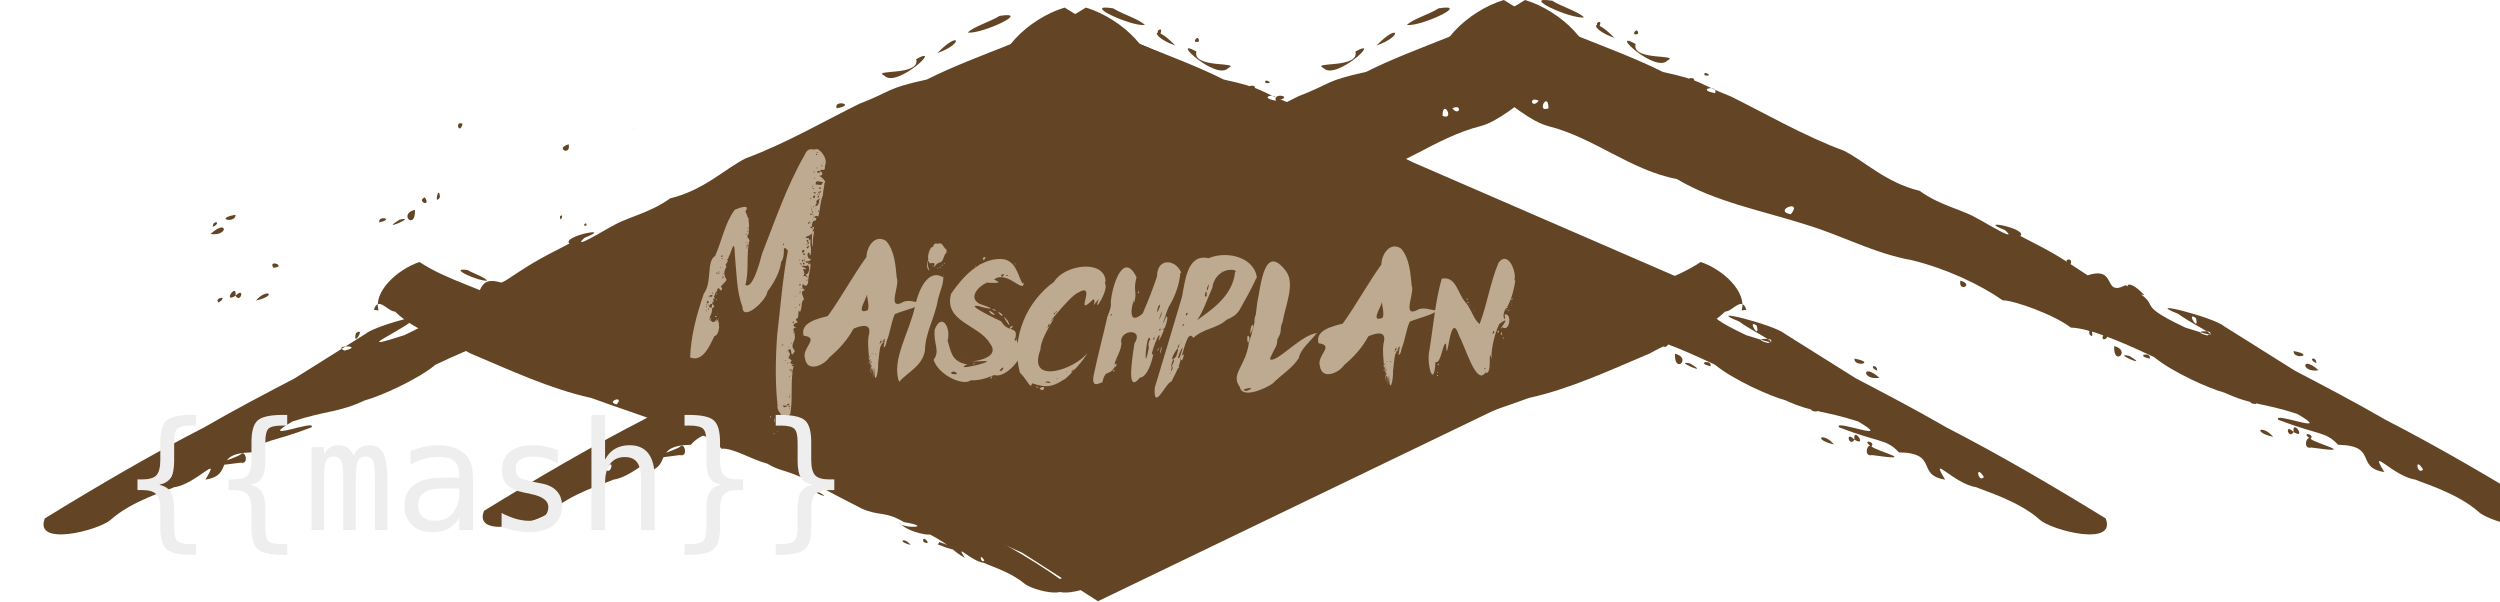
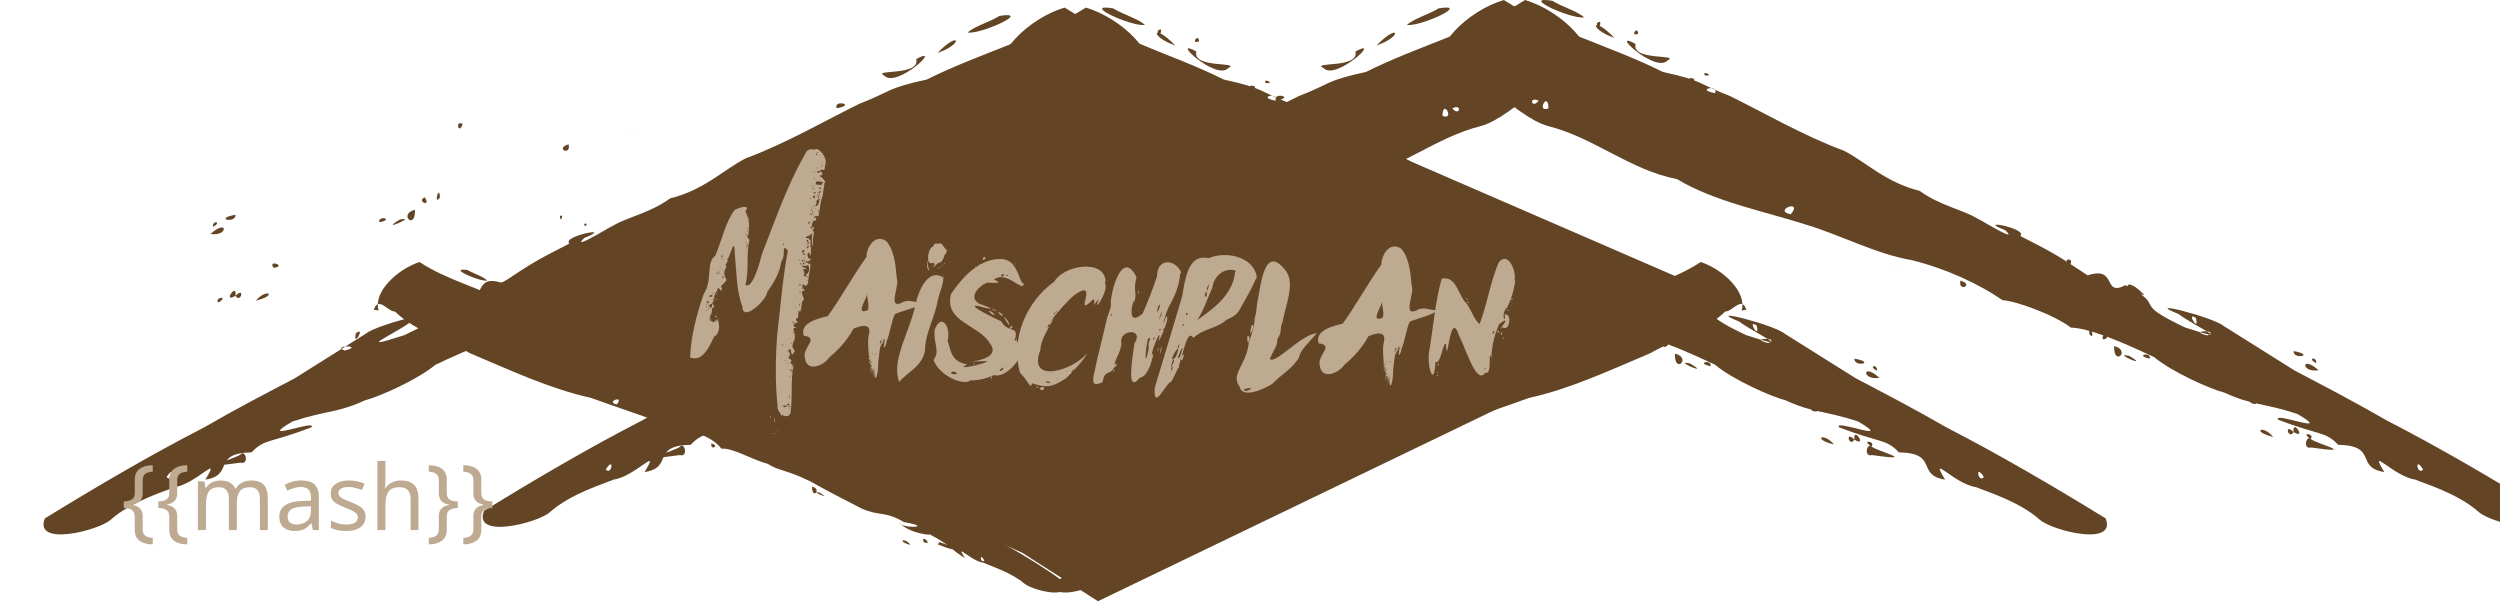
<svg xmlns="http://www.w3.org/2000/svg" version="1.1" viewBox="0 0 278 {{beer.mash | size | times:32 | plus:170}}">
  <g transform="translate(-230 -339)">
    <g fill="#634525" transform="translate(-58)">
      <path d="m4.4e2 3.5e2c1.2-3.8-3.9-8.6-8.6-10-6.2 4-14 6-21 9.5-5.5 1.2-4.5 1.5-8.9 3.2-3.9 1.9-9.8 5.3-15 7.2-2.8 1.4-5.5 4.2-10 5.3-2.9 2.1-6 2.5-8 3.9 2.3-1.5-5.7 3.5-3.3 1.3 4.1-1.6-3.1-0.2-2 0.76-4.5 2.3-4.8 2.5-8.9 5.2-4-1.3-1.9 2.9-5 1.3-5.8 3.1-0.29 2-7.9 5.6-6.8 2.2-1.5-0.008 0.92-1.8 5-2-4.6 0.41-6 1.6l-9.4 5.9c-3.8 2-7.5 3.9-12 6.5-7 3.6-14 7.7-21 12-1.5 3.8 7.1 1.6 8.7 0.18 2.8-2.5 7.3-3.8 8.4-4.3 2.9-0.41 6.3-4.6 4.1-1 3.9-0.6 0.78-3.5 6.1-3.6 1.7-1.8 2.4-1.2 7.9-3.3 0.94-1.2-7.6 2.2-2.5-0.78 4.6-1.5 5.9-1.1 9.6-2.8 1.9-0.49 6.9-2.7 9.3-4.7 4.9-2.3 8.6-3.8 11-3.9 2.2-1.7 7.5-3.6 9-3.6 3-2.1 7.5-4.2 12-5.3 4.9-0.86 9.3-3.3 14-4.7 5.6-1.8 12-3 17-6 6.2-1.2 11-5.5 17-7 4.8-1.3 10-9 15-6.6zm-1.3e2 52c1.2-1.9 0.78 0.89 0 0zm25-19c1.4-1-0.49 2.1 0 0zm-1.5 2.3c-1.8-0.77 2.8-0.7 0 0zm65-32c-0.5-1.2 2.7-0.48 0 0zm-10 16c-1.7-2.1 2.5-0.49 0 0zm32-14c0.031-2.4 1.7 0.68 0 0zm1.3-1c1.4-0.66 0.92 1.2 0 0zm-6-11c1.8 0.24 8.6-2.9 4.2-2.2-1.3 0.81-3.4 1.4-4.2 2.2zm-11 5.7c1.6 1.7 7.9-4.2 4.2-2.2 0.58 2.3-6 1.3-4.2 2.2zm-85 50c-0.82 0.63-6.3 2-0.032 1.1 1.2 0.31 0.62-1.8 0.032-1.1zm22-19c3.4-0.72 2.5-2.8 0 0zm70-34c3.5-1.2 3-3.1 0 0zm-40 10c-4.3 1.6 2.5-0.94 0 0zm-31 12c-3 1.8 2.5-0.54 0 0zm-25 1.9c2.4 0.36 2.3-2.1 0 0zm27-3.2c-2.3 0.6 0.12 2.8 0 0zm-21 12c3-0.73 1.4-1.7 0 0zm-2.7-0.64c0.23-1.9-1.8 1.1 0 0zm80-46c0.47-1.3-2.1-0.64 0 0zm-36 26c-1.9 0.55 0.34 1.6 0 0zm48-34c-1-0.85 0.008 1.7 0 0zm-65 41c-0.1-1.9-0.89 1.3 0 0zm-27 2.3c-3 0.55 0.1 1.2 0 0zm30-12c-1.1-0.54-0.47 1.6 0 0zm-25 19c1.9-0.15-0.75-1.2 0 0zm14-6c2.1-0.44-0.25-0.97 0 0zm-19 9.7c0.69 1.1 1.3-1.3 0 0zm25-13c-1.2 0.51 0.92 1.4 0 0zm-28 3.9c1.3-0.6-0.026-1 0 0zm0.76 10c1.5-1-0.67-0.67 0 0zm80-48c0.4-0.79-1.4 0.17 0 0zm8.8-5.5c1.2 0.47 0.026-1.2 0 0z" />
      <path d="m4.2e2 3.5e2c-1.2-3.8 3.9-8.6 8.6-10 6.2 4 14 6 21 9.5 5.5 1.2 4.5 1.5 8.9 3.2 3.9 1.9 9.8 5.3 15 7.2 2.8 1.4 5.5 4.2 10 5.3 2.9 2.1 6 2.5 8 3.9-2.3-1.5 5.7 3.5 3.3 1.3-4.1-1.6 3.1-0.2 2 0.76 4.5 2.3 4.8 2.5 8.9 5.2 4-1.3 1.9 2.9 5 1.3 5.8 3.1 0.29 2 7.9 5.6 6.8 2.2 1.5-0.008-0.92-1.8-5-2 4.6 0.41 6 1.6l9.4 5.9c3.8 2 7.5 3.9 12 6.5 7 3.6 14 7.7 21 12 1.5 3.8-7.1 1.6-8.7 0.18-2.8-2.5-7.3-3.8-8.4-4.3-2.9-0.41-6.3-4.6-4.1-1-3.9-0.6-0.78-3.5-6.1-3.6-1.7-1.8-2.4-1.2-7.9-3.3-0.94-1.2 7.6 2.2 2.5-0.78-4.6-1.5-5.9-1.1-9.6-2.8-1.9-0.49-6.9-2.7-9.3-4.7-4.9-2.3-8.6-3.8-11-3.9-2.2-1.7-7.5-3.6-9-3.6-3-2.1-7.5-4.2-12-5.3-4.9-0.86-9.3-3.3-14-4.7-5.6-1.8-12-3-17-6-6.2-1.2-11-5.5-17-7-4.8-1.3-10-9-15-6.6zm1.3e2 52c-1.2-1.9-0.78 0.89 0 0zm-30-20c-1.4-1 0.49 2.1 0 0zm1.5 2.3c1.8-0.77-2.8-0.7 0 0zm-65-32c0.5-1.2-2.7-0.48 0 0zm10 16c1.7-2.1-2.5-0.49 0 0zm-32-14c-0.031-2.4-1.7 0.68 0 0zm-1.3-1c-1.4-0.66-0.92 1.2 0 0zm6-11c-1.8 0.24-8.6-2.9-4.2-2.2 1.3 0.81 3.4 1.4 4.2 2.2zm11 5.7c-1.6 1.7-7.9-4.2-4.2-2.2-0.58 2.3 6 1.3 4.2 2.2zm85 50c0.82 0.63 6.3 2 0.032 1.1-1.2 0.31-0.62-1.8-0.032-1.1zm-22-19c-3.4-0.72-2.5-2.8 0 0zm-70-34c-3.5-1.2-3-3.1 0 0zm37 30c4.3 1.6-2.5-0.94 0 0zm31 12c3 1.8-2.5-0.54 0 0zm25 1.9c-2.4 0.36-2.3-2.1 0 0zm-27-3.2c2.3 0.6-0.12 2.8 0 0zm21 12c-3-0.73-1.4-1.7 0 0zm2.7-0.64c-0.23-1.9 1.8 1.1 0 0zm-80-46c-0.47-1.3 2.1-0.64 0 0zm36 26c1.9 0.55-0.34 1.6 0 0zm-48-34c1-0.85-0.008 1.7 0 0zm65 41c0.1-1.9 0.89 1.3 0 0zm27 2.3c3 0.55-0.1 1.2 0 0zm-30-12c1.1-0.54 0.47 1.6 0 0zm25 19c-1.9-0.15 0.75-1.2 0 0zm-14-6c-2.1-0.44 0.25-0.97 0 0zm19 9.7c-0.69 1.1-1.3-1.3 0 0zm-25-13c1.2 0.51-0.92 1.4 0 0zm28 3.9c-1.3-0.6 0.026-1 0 0zm-0.76 10c-1.5-1 0.67-0.67 0 0zm-80-48c-0.4-0.79 1.4 0.17 0 0zm-8.8-5.5c-1.2 0.47-0.026-1.2 0 0z" />
    </g>
    <g transform="matrix(-1 0 0 -1 8e2 8.4e2)">
      <g fill="#634525" transform="matrix(-1 0 0 -1 8.8e2 8.3e2)">
        <path d="m5.4e2 3.7e2c0.74-2.4-2.4-5.4-5.4-6.4-3.6 2.4-8.3 3.5-12 5.6-3.9 1.1-3.4 1-6.3 2.3-2.4 1.2-6.1 3.3-9.2 4.5-1.8 0.87-3.5 2.6-6.2 3.3-1.8 1.3-3.7 1.5-5 2.5 1.4-0.93-3.5 2.2-2.1 0.8 2.3-1.1-1.6-0.025-1.6 0.62-2.6 1.3-2.8 1.9-5.5 3-3.2 0.32 0.65 0.46-2.9 1.4-0.26-0.093-3.6 1.2-1.5 1.4-3.1 2.3-7.3 2.4-4.2 1.8 3.3-1.7 2.9-2.4 0.17-1.1-3 1-3.8 1.6-7.6 4.1-1.5 0.72-3.2 1.7-5.3 2.8-5.5 2.8-11 5.7-16 9.3-0.92 2.4 4.4 1 5.4 0.11 1.8-1.5 4.5-2.3 5.3-2.7 1.8-0.25 3.9-2.8 2.5-0.64 1.9-1.1 1.7-1.6 4.8-3.2-0.84 0.31 2.6 0.023 3.9-1.5-0.24 0.87-4.9 0.69-0.64-0.04 2.5-1.5 3.2-0.73 5.6-1.8 1.4-0.73 4.7-2.4 6.8-3.6 3.3-1.6 4-1.3 5.6-2.3 2.3-0.63 4.5-2.1 6.1-2 1.7-2.2 5.3-2.5 7.9-3.4 2.9-1.1 6.3-2.2 9.3-3.3 5.5-1.2 11-3.8 16-5.9 3.3-1.9 7.1-2.8 9.9-5.5 1-0.01 2.2-2.1 2.8-0.24zm-80 33c0.77-1.2 0.49 0.56 0 0zm16-12c0.9-0.63-0.31 1.3 0 0zm-0.95 1.4c-1.1-0.48 1.8-0.43 0 0zm40-20c-0.32-0.77 1.7-0.28 0 0zm-6.5 10c-1.1-1.3 1.6-0.31 0 0zm20-8.6c0.02-1.5 1.1 0.43 0 0zm0.8-0.64c0.87-0.41 0.57 0.73 0 0zm-3.7-7.1c1.1 0.15 5.4-1.8 2.6-1.4-0.83 0.5-2.1 0.85-2.6 1.4zm-6.9 3.6c1 1.1 4.9-2.6 2.6-1.4 0.36 1.4-3.8 0.8-2.6 1.4zm-53 31c-1.2 0.31-3.3 1.7 0.4 0.24l-0.23-0.33-0.17 0.09zm14-12c2.1-0.45 1.5-1.8 0 0zm44-21c2.2-0.75 1.9-1.9 0 0zm-23 19c-2.7 0.99 1.6-0.59 0 0zm-19 7.4c-1.9 1.1 1.6-0.34 0 0zm-16 1.2c1.5 0.23 1.4-1.3 0 0zm17-2c-1.4 0.37 0.072 1.8 0 0zm-13 7.7c1.9-0.46 0.84-1.1 0 0zm-1.7-0.4c0.29-1.2-1.4 0.68 0 0zm50-29c0.29-0.84-1.3-0.4 0 0zm-22 16c-1.2 0.34 0.21 1 0 0zm30-21c-0.65-0.53 0.005 1.1 0 0zm-41 26c-0.063-1.2-0.55 0.82 0 0zm-17 1.4c-1.9 0.35 0.065 0.74 0 0zm19-7.7c-0.72-0.34-0.29 1 0 0zm-15 12c1.2-0.096-0.47-0.72 0 0zm8.5-3.7c1.3-0.27-0.16-0.61 0 0zm-12 6c0.43 0.68 0.84-0.81 0 0zm16-8.4c-0.77 0.32 0.58 0.91 0 0zm-18 2.5c0.82-0.39-0.038-0.62 0 0zm0.48 6.5c0.92-0.63-0.42-0.42 0 0zm50-30c0.25-0.49-0.89 0.11 0 0zm5.5-3.4c0.73 0.3 0.016-0.72 0 0z" />
        <path d="m3.6e2 3.7e2c-0.74-2.4 2.4-5.4 5.4-6.4 3.6 2.4 8.3 3.5 12 5.6 3.9 1.1 3.4 1 6.3 2.3 2.4 1.2 6.1 3.3 9.2 4.5 1.8 0.87 3.5 2.6 6.2 3.3 1.8 1.3 3.7 1.5 5 2.5-1.4-0.93 3.5 2.2 2.1 0.8-2.3-1.1 1.6-0.025 1.6 0.62 2.6 1.3 2.8 1.9 5.5 3 3.2 0.32-0.65 0.46 2.9 1.4 0.26-0.093 3.6 1.2 1.5 1.4 3.1 2.3 7.3 2.4 4.2 1.8-3.3-1.7-2.9-2.4-0.17-1.1 3 1 3.8 1.6 7.6 4.1 1.5 0.72 3.2 1.7 5.3 2.8 5.5 2.8 11 5.7 16 9.3 0.92 2.4-4.4 1-5.4 0.11-1.8-1.5-4.5-2.3-5.3-2.7-1.8-0.25-3.9-2.8-2.5-0.64-1.9-1.1-1.7-1.6-4.8-3.2 0.84 0.31-2.6 0.023-3.9-1.5 0.24 0.87 4.9 0.69 0.64-0.04-2.5-1.5-3.2-0.73-5.6-1.8-1.4-0.73-4.7-2.4-6.8-3.6-3.3-1.6-4-1.3-5.6-2.3-2.3-0.63-4.5-2.1-6.1-2-1.7-2.2-5.3-2.5-7.9-3.4-2.9-1.1-6.3-2.2-9.3-3.3-5.5-1.2-11-3.8-16-5.9-3.3-1.9-7.1-2.8-9.9-5.5-1-0.01-2.2-2.1-2.8-0.24zm80 33c-0.77-1.2-0.49 0.56 0 0zm-16-12c-0.9-0.63 0.31 1.3 0 0zm0.95 1.4c1.1-0.48-1.8-0.43 0 0zm-40-20c0.32-0.77-1.7-0.28 0 0zm6.5 10c1.1-1.3-1.6-0.31 0 0zm-20-8.6c-0.02-1.5-1.1 0.43 0 0zm-0.8-0.64c-0.87-0.41-0.57 0.73 0 0zm3.7-7.1c-1.1 0.15-5.4-1.8-2.6-1.4 0.83 0.5 2.1 0.85 2.6 1.4zm6.9 3.6c-1 1.1-4.9-2.6-2.6-1.4-0.36 1.4 3.8 0.8 2.6 1.4zm53 31c1.2 0.31 3.3 1.7-0.4 0.24l0.23-0.33 0.17 0.09zm-14-12c-2.1-0.45-1.5-1.8 0 0zm-44-21c-2.2-0.75-1.9-1.9 0 0zm23 19c2.7 0.99-1.6-0.59 0 0zm19 7.4c1.9 1.1-1.6-0.34 0 0zm16 1.2c-1.5 0.23-1.4-1.3 0 0zm-17-2c1.4 0.37-0.072 1.8 0 0zm13 7.7c-1.9-0.46-0.84-1.1 0 0zm1.7-0.4c-0.29-1.2 1.4 0.68 0 0zm-50-29c-0.29-0.84 1.3-0.4 0 0zm22 16c1.2 0.34-0.21 1 0 0zm-20-30c0.65-0.53-0.005 1.1 0 0zm41 26c0.063-1.2 0.55 0.82 0 0zm17 1.4c1.9 0.35-0.065 0.74 0 0zm-19-7.7c0.72-0.34 0.29 1 0 0zm15 12c-1.2-0.096 0.47-0.72 0 0zm-8.5-3.7c-1.3-0.27 0.16-0.61 0 0zm12 6c-0.43 0.68-0.84-0.81 0 0zm-16-8.4c0.77 0.32-0.58 0.91 0 0zm18 2.5c-0.82-0.39 0.038-0.62 0 0zm-0.48 6.5c-0.92-0.63 0.42-0.42 0 0zm-50-30c-0.25-0.49 0.89 0.11 0 0zm-5.5-3.4c-0.73 0.3-0.016-0.72 0 0z" />
      </g>
    </g>
  </g>
  <g transform="translate(-230 -340)">
    <path d="m290 380 48 21 27 12 10 6.4 83-40-83-36z" fill-rule="evenodd" fill="#634525" />
  </g>
  <g transform="translate(-230 -340)">
    <g transform="matrix(1 0 0 -1 -58 {{beer.mash | size | times:32 | plus:830}})" fill="#634525">
      <path d="m4.4e2 3.5e2c1.2-3.8-3.9-8.6-8.6-10-6.2 4-14 6-21 9.5-5.5 1.2-4.5 1.5-8.9 3.2-3.9 1.9-9.8 5.3-15 7.2-2.8 1.4-5.5 4.2-10 5.3-2.9 2.1-6 2.5-8 3.9 2.3-1.5-5.7 3.5-3.3 1.3 4.1-1.6-3.1-0.2-2 0.76-4.5 2.3-4.8 2.5-8.9 5.2-4-1.3-1.9 2.9-5 1.3-5.8 3.1-0.29 2-7.9 5.6-6.8 2.2-1.5-0.008 0.92-1.8 5-2-4.6 0.41-6 1.6l-9.4 5.9c-3.8 2-7.5 3.9-12 6.5-7 3.6-14 7.7-21 12-1.5 3.8 7.1 1.6 8.7 0.18 2.8-2.5 7.3-3.8 8.4-4.3 2.9-0.41 6.3-4.6 4.1-1 3.9-0.6 0.78-3.5 6.1-3.6 1.7-1.8 2.4-1.2 7.9-3.3 0.94-1.2-7.6 2.2-2.5-0.78 4.6-1.5 5.9-1.1 9.6-2.8 1.9-0.49 6.9-2.7 9.3-4.7 4.9-2.3 8.6-3.8 11-3.9 2.2-1.7 7.5-3.6 9-3.6 3-2.1 7.5-4.2 12-5.3 4.9-0.86 9.3-3.3 14-4.7 5.6-1.8 12-3 17-6 6.2-1.2 11-5.5 17-7 4.8-1.3 10-9 15-6.6zm-1.3e2 52c1.2-1.9 0.78 0.89 0 0zm25-19c1.4-1-0.49 2.1 0 0zm-1.5 2.3c-1.8-0.77 2.8-0.7 0 0zm65-32c-0.5-1.2 2.7-0.48 0 0zm-10 16c-1.7-2.1 2.5-0.49 0 0zm32-14c0.031-2.4 1.7 0.68 0 0zm1.3-1c1.4-0.66 0.92 1.2 0 0zm-6-11c1.8 0.24 8.6-2.9 4.2-2.2-1.3 0.81-3.4 1.4-4.2 2.2zm-11 5.7c1.6 1.7 7.9-4.2 4.2-2.2 0.58 2.3-6 1.3-4.2 2.2zm-85 50c-0.82 0.63-6.3 2-0.032 1.1 1.2 0.31 0.62-1.8 0.032-1.1zm22-19c3.4-0.72 2.5-2.8 0 0zm70-34c3.5-1.2 3-3.1 0 0zm-40 10c-4.3 1.6 2.5-0.94 0 0zm-31 12c-3 1.8 2.5-0.54 0 0zm-25 1.9c2.4 0.36 2.3-2.1 0 0zm27-3.2c-2.3 0.6 0.12 2.8 0 0zm-21 12c3-0.73 1.4-1.7 0 0zm-2.7-0.64c0.23-1.9-1.8 1.1 0 0zm80-46c0.47-1.3-2.1-0.64 0 0zm-36 26c-1.9 0.55 0.34 1.6 0 0zm48-34c-1-0.85 0.008 1.7 0 0zm-65 41c-0.1-1.9-0.89 1.3 0 0zm-27 2.3c-3 0.55 0.1 1.2 0 0zm30-12c-1.1-0.54-0.47 1.6 0 0zm-25 19c1.9-0.15-0.75-1.2 0 0zm14-6c2.1-0.44-0.25-0.97 0 0zm-19 9.7c0.69 1.1 1.3-1.3 0 0zm25-13c-1.2 0.51 0.92 1.4 0 0zm-28 3.9c1.3-0.6-0.026-1 0 0zm0.76 10c1.5-1-0.67-0.67 0 0zm80-48c0.4-0.79-1.4 0.17 0 0zm8.8-5.5c1.2 0.47 0.026-1.2 0 0z" />
      <path d="m4.2e2 3.5e2c-1.2-3.8 3.9-8.6 8.6-10 6.2 4 14 6 21 9.5 5.5 1.2 4.5 1.5 8.9 3.2 3.9 1.9 9.8 5.3 15 7.2 2.8 1.4 5.5 4.2 10 5.3 2.9 2.1 6 2.5 8 3.9-2.3-1.5 5.7 3.5 3.3 1.3-4.1-1.6 3.1-0.2 2 0.76 4.5 2.3 4.8 2.5 8.9 5.2 4-1.3 1.9 2.9 5 1.3 5.8 3.1 0.29 2 7.9 5.6 6.8 2.2 1.5-0.008-0.92-1.8-5-2 4.6 0.41 6 1.6l9.4 5.9c3.8 2 7.5 3.9 12 6.5 7 3.6 14 7.7 21 12 1.5 3.8-7.1 1.6-8.7 0.18-2.8-2.5-7.3-3.8-8.4-4.3-2.9-0.41-6.3-4.6-4.1-1-3.9-0.6-0.78-3.5-6.1-3.6-1.7-1.8-2.4-1.2-7.9-3.3-0.94-1.2 7.6 2.2 2.5-0.78-4.6-1.5-5.9-1.1-9.6-2.8-1.9-0.49-6.9-2.7-9.3-4.7-4.9-2.3-8.6-3.8-11-3.9-2.2-1.7-7.5-3.6-9-3.6-3-2.1-7.5-4.2-12-5.3-4.9-0.86-9.3-3.3-14-4.7-5.6-1.8-12-3-17-6-6.2-1.2-11-5.5-17-7-4.8-1.3-10-9-15-6.6zm1.3e2 52c-1.2-1.9-0.78 0.89 0 0zm-30-20c-1.4-1 0.49 2.1 0 0zm1.5 2.3c1.8-0.77-2.8-0.7 0 0zm-65-32c0.5-1.2-2.7-0.48 0 0zm10 16c1.7-2.1-2.5-0.49 0 0zm-32-14c-0.031-2.4-1.7 0.68 0 0zm-1.3-1c-1.4-0.66-0.92 1.2 0 0zm6-11c-1.8 0.24-8.6-2.9-4.2-2.2 1.3 0.81 3.4 1.4 4.2 2.2zm11 5.7c-1.6 1.7-7.9-4.2-4.2-2.2-0.58 2.3 6 1.3 4.2 2.2zm85 50c0.82 0.63 6.3 2 0.032 1.1-1.2 0.31-0.62-1.8-0.032-1.1zm-22-19c-3.4-0.72-2.5-2.8 0 0zm-70-34c-3.5-1.2-3-3.1 0 0zm37 30c4.3 1.6-2.5-0.94 0 0zm31 12c3 1.8-2.5-0.54 0 0zm25 1.9c-2.4 0.36-2.3-2.1 0 0zm-27-3.2c2.3 0.6-0.12 2.8 0 0zm21 12c-3-0.73-1.4-1.7 0 0zm2.7-0.64c-0.23-1.9 1.8 1.1 0 0zm-80-46c-0.47-1.3 2.1-0.64 0 0zm36 26c1.9 0.55-0.34 1.6 0 0zm-48-34c1-0.85-0.008 1.7 0 0zm65 41c0.1-1.9 0.89 1.3 0 0zm27 2.3c3 0.55-0.1 1.2 0 0zm-30-12c1.1-0.54 0.47 1.6 0 0zm25 19c-1.9-0.15 0.75-1.2 0 0zm-14-6c-2.1-0.44 0.25-0.97 0 0zm19 9.7c-0.69 1.1-1.3-1.3 0 0zm-25-13c1.2 0.51-0.92 1.4 0 0zm28 3.9c-1.3-0.6 0.026-1 0 0zm-0.76 10c-1.5-1 0.67-0.67 0 0zm-80-48c-0.4-0.79 1.4 0.17 0 0zm-8.8-5.5c-1.2 0.47-0.026-1.2 0 0z" />
    </g>
  </g>
  <g transform="translate(-230 -343)">
    <g fill="#bea991">
      <path d="m324 383v0.03-0.03zm15-16c-0.14-0.17-0.36-0.58-0.84-0.78 0.83-0.051 0.27-0.67 0.15-0.63 0.077-0.51 0.71 0.34 0.63-0.69 0.5-1-0.79-2.4-1.2-2.2-0.37 0.22-0.96-0.46-1.5 0.81-2.3 4-3.8 8.4-5.6 13-0.31 1.2-1.3 4.8-2.2 4.1 0.52-1.9 0.068-4 0.54-5.9-0.62-0.91-0.084-0.22-0.09-1.2 0.089-0.89 0.022-1.6-0.45-2.6 0.69-0.96-0.67-0.54-1.4-0.21-1.3 1.7-1.7 4.1-2.6 6.1-1.2 0.75-0.34 3.4-1.5 5-0.92 2.7-1.7 5.5-1.8 8.4 1.7 0.69 2.6-1.6 3.2-2.8 0.33-0.11 0.5-0.36 0.63-1.1-0.049-0.27 0.053-1.1-0.36-1.1-0.52 0.78-0.68-0.051-0.87 0.12-0.14-0.6 0.35-0.74 0.3-1.6 0.35-0.27 0.43-0.18 0-0.6-0.042 1.4-0.86 0.059 0.03 0 0.021-0.44 0.29-1.1 0.48-1.6 0.36 0.037-0.11-0.78 0.72-0.3-0.5-0.42 0.87-1 0.63-1.4-0.28-0.38-0.39-1 0.06-1.6-0.45-0.3 0.49-0.68 0-1 0.62-0.24 1-3.5 1.1-0.42 0.22 2.2 0.2 4.7 0.99 6.7-0.007 2.1 3.2-0.83 3.3-2 0.91-1.2 1.7-2.7 1.8-3.9 0.71-0.88-0.01-2.6 0.9-1.5-0.71 3.7-0.99 7.6-1.4 11-0.25 3.1-0.28 6.6 0.03 9.4-0.16 1.1 1.3 2 1.7 1.1 0.36-2.1-0.046-4.3 0.45-6.4-1.1-0.5 0.2-0.33-0.54-0.81-0.51-0.19 0.43-0.37-0.21-1.1 0.56-0.76 0.29 1.1 0.69 0.36 0.56-0.48-0.44-0.47 0-1.4-0.051-0.028 0.32-0.52 0.18-0.96 0.078-0.63-0.61-0.85 0.3-1.1-0.14 0.07-0.89-0.14-0.12-0.57 0.65 0.029-0.34-0.35 0.09-0.57 0.37 0.14 0.072-1.7 0.42-0.81 0.34-0.63 0.13-1.4 0.45-1.6 0.35-0.13-0.72-1.2 0.21-1.3-0.49-0.36-0.52-1.2-0.03-0.63 0.62 0.15 0.4-0.92 0.57-1.4 0.3-1.6 0.31-1.7-0.36-1.6-0.41-0.39 0.76 0.047 0.57-0.66-0.092 0.65-0.8-0.75-0.12-0.69-0.11-0.59 0.007 1.1 0.17-0.011 0.025-1.1-0.09-0.51-0.071-1.6 0.39-0.27-0.29 0.15-0.19-0.29-0.87 0.004-0.29-0.24 0.3-0.51 0.77-1.1-0.75-0.78 0.06-1 0.12-1.4 0.62-0.35 0.6-1.2-0.55 0.15-0.15-0.43 0.27-0.15 0.28-1.1 0.24-2 0.6-2.8 0.022-0.61 0.19-1.1 0.21-1.6zm-0.3-2.7c0.058 0.16-0.094-0.038 0 0zm-0.15 0.24c0.22 0.077-0.15 0.098 0 0zm-0.06 0.3c0.29-0.16-0.03 0.43 0 0zm-9.6 6.9c0.17 0.61-0.18 0.081 0 0zm-0.06 1.3c0.038 0.38-0.24-0.031 0 0zm-0.12 0.45c0.13-0.3 0.067 0.5 0 0zm-3.8 12-0.09 0.09 0.09-0.09zm-0.33-0.3c0.05-0.42 0.31 1 0 0zm-0.3 0.36v0.15-0.15zm-0.36-0.51c0.047 0.38-0.38-0.047 0 0zm0.24-2.2c0.22 0.022-0.25 0.19 0 0zm-0.45 0.45c0.033 0.073-0.083 0.096 0 0zm-0.06-1.6v0.06-0.06zm-0.24 0.9-0.09-0.06 0.09 0.06zm-0.06 0.51c0.12 0.19-0.32 0.14 0 0zm-0.09 0.48c-0.18-0.34 0.28-0.01 0 0zm0.06 0.54c-0.22-0.13 0.21-0.19 0 0zm0-1.2c0.34-0.66 0.35 0.57 0 0zm0.18 0.9c-0.079-0.44 0.33 0.33 0 0zm0.15-0.54c-0.091 0.32-0.12-0.2 0 0zm0.03-0.51 0.09 0.09-0.09-0.09zm0.03-0.51c-0.29 0.056 0.13-0.51 0 0zm0.27-0.06c-1.1 0.019 0.56-0.54 0 0zm0.15-0.45c-0.34 0.071 0.15-0.3 0 0zm0.87-2.9c0.11 0.21-0.38 0.12 0 0zm-0.45 0.27c0.2-0.35 0.35 0.08 0 0zm0.45 0.06c-0.46 0.1 0.032-0.21 0 0zm0.06-0.81c0.039-0.22 0.25 0.15 0 0zm0.21-1.6c0.51-0.2-0.17 0.5 0 0zm0 1.1v-0.18 0.18zm0-0.75c0.037-0.17 0.42 0.073 0 0zm0.09 0.12c0.16-0.058-0.038 0.094 0 0zm0 0.45 0.09 0.09-0.09-0.09zm0.09 1.7c0.13 0.33-0.15 0.053 0 0zm-0.03 0.39c-0.15-0.2 0.51-0.43 0 0zm0.33-0.39c-0.21 0.26 0.002-0.3 0 0zm-0.03-0.33c0.067 0.16-0.15 0.022 0 0zm-0.15 0.12c-0.15-0.23 0.23-0.07 0 0zm0.03-0.27c-0.044 0.12-0.044-0.12 0 0zm2.6-3.9 0.15-0.03-0.15 0.03zm0.36 0.75c0.25-0.17 0.14 0.18 0 0zm0.03-0.15c0.13-0.039-0.099 0.32 0 0zm0.12-0.06c-0.49-0.16 0.36-0.24 0 0zm-0.06-0.3c0.093-0.28 0.16 0.076 0 0zm0.06-0.87c0.34 0.057-0.32 0.036 0 0zm-0.09-0.51c0.083 0.27-0.39-0.004 0 0zm-0.15 1.1c0.15-0.13 0.11 0.3 0 0zm4.5 1.3 0.03 0.09-0.03-0.09zm0.54-2.5h-0.12 0.12zm-0.15 2.3c-0.057-0.12 0.29-0.28 0 0zm0.18-0.87c-0.016 0.55-0.26-0.21 0 0zm0.06-2 0.09 0.12-0.09-0.12zm1 19c-0.2-0.17 0.3-0.23 0 0zm0-1c0.52-0.13-0.098 0.44 0 0zm0 0.63c0.22 0.094-0.23 0.29 0 0zm-0.6-2.9h-0.15 0.15zm-0.03-0.12h-0.12 0.12zm-0.15 1.1c0.27-0.057 0.13 0.25 0 0zm0.09 1.4 0.03-0.15-0.03 0.15zm-0.27-0.66c-0.002-0.18 0.36-0.006 0 0zm-0.03 5.8c0.15 0.094-0.24 0.15 0 0zm-0.15-7.9c-0.098 0.25-0.44-0.22 0 0zm-0.15 8c0.35-0.094 0.29 0.15 0 0zm0.75 0.03c-0.7 0.5-0.95-0.1 0 0zm0.18 0.39c-0.12-0.17 0.26-0.15 0 0zm-0.15-0.3c0.034-0.29 0.63 0.16 0 0zm0.15-1.3c0.32-0.091-0.11 0.39 0 0zm0.06-3.4c0.097-0.34 0.49-0.22 0 0zm0 0.81c-0.2 0.021 0.12-0.34 0 0zm0.15 2.5c-0.13-0.17 0.19 0.049 0 0zm0.09-2.7c-0.12-0.018 0.11-0.16 0 0zm0-0.42c-0.11-0.059 0.11-0.33 0 0zm0.03-0.93c-0.13 0.14-0-0.28 0 0zm-0.15-0.45c0.42-0.23-0.48 0.15 0 0zm-0.12 0.99c0.23-0.061-0.27 0.31 0 0zm-0.06 3.3c0.18-0.012 0 0.27 0 0zm-0.03 1.4c-0.71 0.17 0.12-0.45 0 0zm-0.15-5.6c0.17 0.11-0.28 0.27 0 0zm0 4.5c0.031 0.18-0.18-0.031 0 0zm-0.15-5.9c0.26-0.4 0.14 0.011 0 0zm0.18-0.57c-0.12-0.19 0.12-0.14 0 0zm0.18 0.6c0.082 0.15-0.35 0.028 0 0zm0.18-1.8c0.08 0.2-0.098 0.021 0 0zm-0.06-6.9c0.13 0.075-0.082 0.091 0 0zm-0.03 7.3c0.22-0.081 0.067-0.015 0 0zm0.18 0.3c-0.16-0.17 0.21-0.16 0 0zm0.3-1.4c-0.33 0.017 0.067-0.23 0 0zm-0.09-5.1-0.03-0.12 0.03 0.12zm0 0.06-0.09 0.12 0.09-0.12zm0.09 3.7c-0.4 0.087 0.036-0.49 0 0zm0.27-2c-0.22 0.018 0.052-0.24 0 0zm0-1.5c-0.21-0.005-0.032-0.22 0 0zm0.9-6.2c0.13 0.075-0.082 0.091 0 0zm-0.09 0.15c0.75-0.43-0.03 0.78 0 0zm0.12 1.8c-0.15-0.55 0.57 0.087 0 0zm-0.12 0.24 0.12-0.09-0.12 0.09zm0-0.54c0.002-0.15 0.21 0.001 0 0zm0.27-0.27c0.12 0.19-0.28 0.023 0 0zm-0.03-0.06c-0.067-0.37 0.17 0.012 0 0zm0.03 0.21c0.17-0.081-0.044 0.33 0 0zm0.06-0.18c0.19-0.091 0.054 0.26 0 0zm0.06-0.42c0.24 0.21-0.1 0.11 0 0zm-0.24-0.21c0.069-0.52 0.56-0.028 0 0zm0-0.27c0.076 0.22-0.15-0.003 0 0zm-0.21 1c0.29-0.4 0.23 0.38 0 0zm-0.12 0.36c0.53 0.33-0.46 0.071 0 0zm-0.15-0.48c0.21 0.28-0.28-0.028 0 0zm0 3.2c0.4-0.041-0.11 0.56 0 0zm-0.24 1.3-0.03-0.03 0.03 0.03zm0.09-0.45c-0.23-0.78-0.088 0.15 0 0zm0.18 0.36c0.47-0.16-0.37 0.25 0 0zm0.09-0.24c0.051 0.37-0.25-0.011 0 0zm-0.06 1.8c-0.42 0.58 0.21-0.7 0 0zm0.12-1 0.03-0.09-0.03 0.09zm0.27-1.5-0.12 0.06 0.12-0.06zm-0.09 0.24c0.22 0.17-0.34 0.16 0 0zm-0.03-1.7 0.09 0.06-0.09-0.06zm0.09-0.21h0.15-0.15zm0.45 1c-0.1-0.093 0.23-0.22 0 0zm0.24-0.03c-0.28-0.2 0.26-0.12 0 0zm0.27-2-0.03 0.06 0.03-0.06zm-0.18-0.45c0.47 0.24-0.31 0.52 0 0zm-0.3 0.54c0.37-0.56 0.63 0.96-0.09 1.1 0.74 1.1 0.005-0.13-0.36 0.27 0.55-0.66-0.42-1.1 0.27-0.96 0.71-0.036-1.3-0.57 0.03-0.45h0.15zm0.6-2.6c0.15 0.19-0.28 0.04 0 0zm-0.18-0.93c0.33 0.073-0.24 0.19 0 0zm-0.15 0.12c-0.073 0.57-0.5-0.31 0 0zm-0.15 0.3c0.41-0.36 0.14 0.52 0 0zm-0.12 0.18c0.21-0.012 0.094 0.37 0 0zm0.12 0.42c0.28-0.81 0.24 0.67-0.12-0.019l0.12 0.019zm-0.21 0.21c-0.5-0.82-0.25-0.43 0 0zm0.75-3.1c0.036 0.069-0.18 0.09 0 0zm0.87-7.2c0.99 0.14-0.56 0.52 0 0zm-0.18-0.42c0.23-0.1-0.006 0.34 0 0zm-0.09-0.75 0.12-0.03-0.12 0.03zm0.15-1.3c0.31-0.072-0.17 0.33 0 0zm0.06 0.3c-0.17 0.29-0.38-0.21 0 0zm-0.3-0.03h-0.12 0.12zm-0.12 4.5c-0.016 0.21-0.59-0.036 0 0zm-0.09-0.42c-0.006-0.12 0.15 0.042 0 0zm0.3 1c0.01 0.37-0.73-0.21 0 0zm-0.21-1.8c0.01-0.42 0.17 0.081 0 0zm0-1c0.14 0.37-0.27-0.03 0 0zm-0.24 1.9c0.33 0.12-0.27 0.16 0 0zm-0.03 2.4h-0.18 0.18zm0 1.2c-0.76-3.2 0.79 2.8 0 0zm-0.15-0.51c0.077-0.22 0.24 0.14 0 0zm0.15-0.27v0zm-0.21-1.2c0.3 0.25-0.21 0.14 0 0zm-0.21 3.4c-0.39 0.08 0.17-0.56 0 0zm0-0.27c0.18-0.15 0.22 0.35 0 0zm0.12 0.18c0.14-0.17 0.1 0.14 0 0zm0.03-1.1c-0.095-0.36 0.56 0.043 0 0zm0.27 0.69c-0.15 0.003 0.076-0.22 0 0zm0.03-0.45c-0.15-0.36-0.065-0.12 0 0zm0-0.66c0.061-0.3 0.13 0.16 0 0zm0.15-0.57c-0.24 0.047 0.27-0.45 0 0zm-0.09-0.66h0.15-0.15zm0.18-0.54c-0.53-0.13 0.33-0.73 0.03 0h-0.03zm0.27 1.4c-0.74 1.9 0.14-0.41 0 0zm-0.15-0.03c0.043-0.19 0.1 0.12 0 0zm0.45 0.48c-0.24-0.19 0.2-0.36 0 0zm0.06-1.5c0.038 0.75-0.86 1-0.3 0.29-0.29-0.31 0.51-0.78 0.3-0.29zm-0.03-0.48c-0.5 0.32 0.2-0.64 0 0zm0.06 0.09c0.025 0.15-0.15-0.025 0 0zm0 0.09c0.26 0.27-0.26 0.053 0 0zm0-0.51c-0.29-0.18 0.29-0.18 0 0zm-0.24-0.27c0.2-0.33 0.26 0.11 0 0zm0.06 0.24c-0.21 0.27-0.12-0.23 0 0zm0.3-0.21c-0.44 0.13 0.33-0.67 0 0zm-0.21-0.66c0.38-0.26 0.44 0.41 0 0zm0.45-0.6c0.029 0.38-0.54 0.14-0.84 0.15-0.028-0.61 0.33-0.39 0.99-0.3l-0.064 0.11-0.086 0.041zm-1.2 6.4c-0.29-0.2-0.058 3.5 0 1.2-0.068-0.31 0.35-1.7 0-1.2zm-12 7.4c-0.82-0.54-0.077 1 0 0zm7.9 17c-0.12-1.1-0.39-0.44 0 0zm-7-21c-0.4-0.003-0.44 0.6 0 0zm11-4c0.14 0.76 0.46-0.3 0 0zm0.12 0.36v-0.03 0.03zm-0.6 0.45c0.75 0.17-0.2-0.53 0 0zm-13 9.3c0.5 0.1-0.027-0.91 0 0zm0.09-0.42v0.03-0.03zm1-2.8c0.091 0.3 0.62-0.48 0 0zm-0.99 3.7c-0.49-0.2 0.096 0.73 0 0zm-0.21-1.9c0.53 0.21 0.51-0.24 0 0zm1.6-1.8c-0.31 0.37 0.56 0.39 0 0zm-0.87 2.4c-0.81 0.07 0.17 0.29 0 0zm0.15 2.4c-0.45 0.26 0.38 0.22 0 0zm9.8 5.6c-0.17 0.53 0.24-0.61 0 0zm1.5-9.6c0.38 0.14 0.028-0.55 0 0zm-12 2c-0.29-0.058-0.039-0.004 0 0zm8.5 16c-0.15-1.4-0.14 0.43 0 0zm1.2-9.3c0.17 0.58 0.099-0.71 0 0zm1.7-8.5c-0.34 0.11 0.33 0.34 0 0zm-1.1 6.9c-0.34-0.19-0.14 0.3 0 0zm1.7-14c-0.37-0.04 0.31 0.44 0 0zm-1.7 16c0.016 0.52 0.19-0.37 0 0zm3.7-24c0.33-0.1-0.32-0.28 0 0zm-1.2 7c-0.14 0.018-0.18 0.45 0 0zm-12 8.1c-0.22 0.062 0.29 0.11 0 0zm-1.3 3.4c-0.56 0.099 0.04 0.23 0 0zm1.3-2.4c0.19-0.38-0.24-0.073 0 0zm7.1 16c-0.2 0.4 0.2 0.24 0 0zm2.1-7.3c-0.32 0.072 0.23 0.46 0 0zm1.1-8.2c0.18-0.36-0.14-0.005 0 0zm-0.75 4c0.23 0.34 0.17-0.15 0 0zm-10-3.8c-0.36 0.14 0.32 0.39 0 0zm13-9.1c0.43 0.22-0.21-0.36 0 0zm-2.3 15v-0.18 0.18zm-10-3.3c-0.09-0.39-0.15 0.014 0 0zm12-11 0.09-0.09-0.09 0.09zm-13 9.6c0.28-0.023-0.12-0.19 0 0zm-0.78 2.1h0.15-0.15zm11 3.2c-0.008 0.25 0.17-0.29 0 0zm0.21-1.9v0.18-0.18zm0.57-4.7c-0.22 0.4 0.37 0.023 0 0zm-0.96 7.4c-0.25-0.11-0.043 0.28 0 0zm-1.8 11 0.03 0.15-0.03-0.15zm0.03-0.6c0.38-0.14-0.11-0.19 0 0zm-9.5-14c0.032 0.24 0.17-0.061 0 0zm0.45-2.8v0.15-0.15zm-0.39 2.7 0.09-0.03-0.09 0.03zm1.6-4 0.09 0.03-0.09-0.03zm8.9 9.8 0.09 0.03-0.09-0.03zm-10-6c0.21 0.2 0.2-0.25 0 0zm2-6.9c-0.21-0.11-0.011 0.27 0 0zm2.8 3c-0.17-0.36-0.15 0.071 0 0zm8.8-8c-0.13 0.28 0.2-0.008 0 0zm-4.1 3.6 0.03-0.15-0.03 0.15zm1.6 12 0.03-0.15-0.03 0.15zm0.21-1.7c0.22-0.032 0.005-0.21 0 0zm1.5-14c0.27-0.16-0.24-0.16 0 0zm-1.4 12v-0.09 0.09zm2-12c0.12 0.14 0.036-0.12 0 0zm-2.4 17 0.06-0.15-0.06 0.15zm0.54-5.4c-0.25-0.004 0.04 0.098 0 0zm2.2-12c0.15-0.13-0.2-0.014 0 0zm-2.4 15c-0.3-0.065 0.025 0.19 0 0zm-9.3-6.2c0.069 0.1 0.078-0.12 0 0zm-0.69 0.27c0.25-0.1-0.19-0.28 0 0zm11 0.93c0.21-0.16-0.16-0.17 0 0zm-1.3 6.8 0.03-0.09-0.03 0.09zm-9.6-6c0 0.28 0.13-0.14 0 0zm11-2.1 0.03-0.09-0.03 0.09zm-11-0.81c-0.13 0.12 0.19 0.02 0 0zm10 1.5c0.077 0.11-0.021-0.11 0 0zm-7.1-9.3v-0.12 0.12zm6.8 12c-0.13 0.17 0.19-0.049 0 0zm-0.45 1.6 0.12-0.06-0.12 0.06zm1.4-5.6c0.014 0.097 0.13-0.068 0 0zm-1.2 6.7c-0.015 0.2 0.093-0.12 0 0zm-10-2.8c0.067-0.15-0.16-0.07 0 0zm7-16h-0.03 0.03zm1.7 30c-0.034 0.082 0.082-0.034 0 0zm-0.21 0.39c0.25 0.076 0.057-0.16 0 0zm-0.33 0.36c-0.1 0.075 0.012 0.16 0 0zm3.3-20c0.31-0.25-0.18-0.24 0 0zm0.15 0.18c-0.13-0.15-0.017 0.19 0 0zm-0.15 0.27c-0.04 0.098 0.25-0.004 0 0zm1.3-12c-0.28 0.078 0.14 0.037 0 0zm0.63-0.09c0.092 0.016-0.016-0.092 0 0zm-15 16c0.17-0.14-0.21-0.16 0 0zm-0.12 0.03c0.016 0.053 0.22 0.027 0 0zm13-7.2v0.09-0.09z" />
      <path d="m352 383c-1.1 0.048-2-0.63-3 0.03-1.8 0.74-0.14-2.4-0.57-3.3-0.16-1.6-0.26-3.6-1.4-4.9-1.5-1-2.6 0.84-2.6 2.1-1.8 2.5-3.3 5.3-5.1 7.8-1.3 0.35-3.7 0.86-3.2 2.6 2.2 0.29-0.29 1.6 0.18 3 0.26 1.9 2.5 0.94 3.2-0.12 1.3-1.1 2.4-2.3 3.2-3.8 1.1-0.48 2.5-0.78 2 0.96-0.18 1.2 0.05 2.1 0.06 3.2 0.37-0.2 0.12 2.2 0.27 1.5 0.031-0.97 0.29-0.18 0.24 0.45-0.025 1.2 0.16-1.9 0.18-0.69 0.037 2.2 0.55 0.58 0.51-0.87 0.12-0.97 0.15-1.5 0.27-2.1 0.14-0.19 0.83-2.2 0.51-0.33-0.22 0.7 0.32 0.18 0.33-0.45 0.48-1.1 0.62-2.6 1.1-3.6 1.2-0.53 2.9-0.78 3.8-1.6zm-7.4 0.96c-1.7 0.7-0.2-1.4-0.09-2.1-0.002 0.61 0.33 1.5 0.09 2.1zm0.24 6c0.004 0.6-0.31 0.64 0 0zm0.03 0.75c-0.058-0.64 0.19-0.14 0 0zm0.09-0.69c-0.19-0.02 0.053-0.16 0 0zm0.06 0.78c0.21-0.32 0.034 0.36 0 0zm0.03 0.33c0.045 0.24-0.099 0.12 0 0zm-0.03 0.42c-0.18 0.02 0.22-0.46 0 0zm0.09-0.09c-0.3-0.23 0.16-0.25 0 0zm0.06-1.7c-0.21-0.089 0.21-0.16 0 0zm0.51 0.09c-0.28-0.27 0.17-0.11 0 0zm0.57-1.4c-0.25-0.075 0.11-0.25 0 0zm0.21-0.36c-0.41 0.58-0.23-0.38 0 0zm-0.03-0.18c-0.19-0.081 0.13-0.14 0 0zm0.21 0.15c-0.29 0.69 0.14 0.16 0 0zm-1.8 2.9c-0.12-0.61-0.14 0.37 0 0zm1.5-2.4c-0.037 0.23 0.15-0.027 0 0zm-0.06 0.72 0.03-0.12-0.03 0.12zm-1.2 2.9c-0.076 0.2 0.21 0.046 0 0zm-0.3-1.4c0.035 0.22 0.21-0.15 0 0z" />
      <path d="m355 376c-0.71-0.68-0.43-0.99-1.2-0.78-0.31-0.19-0.57 0.095-0.57 0.42-0.3-0.28-0.82 1.1-0.63 1.6-0.18 0.5-0.33 1.3 0.18 1.5-0.083-0.086-0.41-0.82-0.15-1.4 0.067 0.75 0.42 0.24 0.78 0.45-0.069 1-0.091 0.21 0.57-0.09 0.72-0.097 0.55-1 1-1.3-0.002-0.18 0.076-0.36 0-0.54zm-0.48-0.48 0.03 0.12-0.03-0.12zm0.03 1.4 0.06-0.09-0.06 0.09zm-1.6 1.5c-0.3-0.38-0.13-0.17 0 0zm1.2-3.2c-0.1-0.3-0.32 0.08 0 0zm-0.39 0.03c0.34-0.18-0.32-0.058 0 0zm0.72 2.7c-0.25 0.037 0.029 0.38 0 0zm-0.36 0.36c0.02 0.27 0.22-0.19 0 0zm0.6-0.6c-0.23 0.25 0.16 0.16 0 0zm-0.39 0.45-0.03 0.12 0.03-0.12zm-0.51 0.21c-0.24 0.15 0.15 0.095 0 0zm-0.66-0.36c-0.17 0.12-0.052 0.26 0 0zm0.15 0.21c-0.11-0.23-0.15 0.13 0 0zm0.75 0.09c-0.3 0.094 0.12 0.17 0 0zm-0.51 0.12 0.06 0.06-0.06-0.06zm1 1.2c-1.7-1.1-3.1 1-3.7 3.8-0.72 3.4-3.2 7.2-2.1 10 1.1-1.3 3-2 3.4-4.1 0.026-2.4 1.3-4.3 1.7-6.7 0.27-1.2 0.9-2.3 0.69-3.5z" />
      <path d="m361 384v0.03-0.03zm4-3.6c-0.61-1.1-0.86-3.2-2.9-3.2-2.8-0.009-5 2.4-6.5 4.6-1 3.7 3.7 4.1 5.1 6.5 2.3 2.9-6.4 2.5-0.96 2.4 2.6-0.19-4.3 1.5-2 0.42-2.3-0.33-2.2-2.2-2.6-3.1 0.49-1.8-0.8-3.8-1.7-1.5-0.2 1.9 0.76 2.8-0.15 4 0.7 2.1 4 3.5 4.9 2.7 0.91 0.052 1.9-0.17 3.1-0.69 1.1 0.34 2.6-0.99 3.3-2.2 0.59-1.7 0.12-1-0.48-2.8 0.31-1.5-1-0.54-1.9-2.1-0.4-0.18-5.1-2.4-2.9-2 0.39 0.19 3.2 0.76 0.064-0.3-1.5-0.79-0.3-2.2 0.9-2.8 2 0.1 1.8-0.042 1-0.42 1.7-1.3 4 2 3.9 0.42zm-8.6 12c-1.6 0.13-0.36-0.79 0 0zm1.5 0c-0.092 0.016 0.016-0.092 0 0zm6.1-4.7c0.44-0.65 0.05 0.98 0 0zm-2 4.2c0.95-1 0.32 0.46 0 0zm-1.8-12v-0.03 0.03zm2.2-0.36c-0.71-0.12 0.67-0.71 0 0zm0.54-0.09c-0.3-0.24 0.57-0.07 0 0zm0.48 0.06c-0.14-0.007 0.021-0.13 0 0zm0.54-1c-0.18-0.016 0.045-0.067 0 0zm-0.84 6.9c-1.5-1.9 0.86 1.9 0 0zm-1.7-0.87c-1.4-1.2-0.63 0.21 0 0zm0.15 0.3h0.03-0.03zm0.24-0.69c0.32 0.83 1.2 0.63 0 0zm1.6 2.3c0.91-0.64-0.31-0.39 0 0zm-2.4 6.2c-0.54 0.63 0.13 0.33 0 0zm0.54-8.6c-0.081-0.31-1.1-0.25 0 0zm-0.48-0.24c-0.041 0.055 0.1 0.031 0 0zm3.8 6.2c-0.64 0.13-0.073 0.41 0 0zm-4.7-13c-0.54-0.33-0.43 0.88 0 0zm-1.6 14c-0.24 0.34 0.49-0.12 0 0zm0.87-13c0.25-0.34-0.37 0.1 0 0zm0.54 6.1 0.24 0.15-0.24-0.15zm-0.72 7.1c-0.43-0.15-0.29 0.28 0 0zm-0.42-13c0.21-0.26-0.21-0.004 0 0zm5.3-0.3c-0.14-0.28-0.26 0.046 0 0zm-7.8 12-0.12-0.12 0.12 0.12zm1.8 1.3 0.27-0.03-0.27 0.03zm6.7-0.81c0.15 0.15 0.079-0.2 0 0zm-8.2 0.21c-0.18 0.049 0.13 0.13 0 0zm4.7 2.4c0.21 0.037 0.095-0.15 0 0zm-5.6-3.8c-0.2-0.024 0.12 0.17 0 0zm1.3 1.2c-0.11 0.011 0.1 0.1 0 0zm3.1-9.9c0.032-0.41 0.13 0.039 0 0zm-3.2 10h-0.03 0.03zm0.45 0h0.03-0.03zm3.1-6.8h-0.03 0.03zm3.7 3.2h-0.06 0.06zm-6.5 3.6c-0.044-0.12-0.044 0.12 0 0zm2.5-10c0.027 0 0.13 0 0 0zm-1.6-2c-0.082-0.034 0.034 0.082 0 0zm1.9-1.2c-0.12 0.021-0.12 0.021 0 0z" />
      <path d="m376 3.8e2c-0.33-2.8-5.5-2-6.8 0.22-3.5 2.5-5.8 7.3-4.5 12 1.1 1.1 1.4 2.3 1.6 1.4 2.2 0.75 2.9 0.3 4.4-0.6 0.64-0.55 2.5-2.5 2.9-3.4-1.7 2.2-8 4.3-6.2-0.43 0.025-1.1 0.83-2.5 1.8-4.2-1.8 2 2-2.8 3.1-3.3 2.8-1.7-0.71 3.6 2.1 0.81 0.52 0.47-0.68 1.6 0.72-0.03-0.92 2.4 1.4-1.3 0.81-2zm-5.1 12c0.12 0.17-0.2 0.061 0 0zm-1.3 0.96c0.22 0.15-0.22 0.15 0 0zm-2.3 1.3c0.42 0.83 1.1-0.61 0 0zm0.72-0.78c0.49-0.34 1.3 0.32 0 0zm-0.87 0.69c-0.61-0.42-0.17 0.21 0 0zm3.8-1.8v-0.03 0.03zm0.09 0.75c-1-0.43-0.33-0.17 0 0zm-2.4-7.4c-0.092 0.82-0.54 0.38 0 0zm2.8 6.4c0.38-0.52 0.47-0.022 0 0zm-2.3-7.6h0.03-0.03zm0.24-0.27c-0.14 0.52-0.43 0.16 0 0zm0.03 0h-0.03 0.03zm0.18-0.15c0.065 0.22-0.51 0.18 0 0zm-1.4 2.2c0.074-0.23 0.28-0.12 0 0zm2.1 6.9c0.18-0.14 0.06 0.12 0 0zm-2.7-5.5v-0.03 0.03zm4.3 4.1c-0.11 0.021 0.11-0.077 0 0zh-0.03 0.03zm-0.21 0.03h0.03-0.03zm0.18-0.03c-0.021 0.16-0.36-0.065 0 0zm-0.99 0.6c-0.15 0.13 0.03-0.11 0 0z" />
      <path d="m386 379c-0.76-1.8-3.2-2-3.2 0.51-0.57 1.7-1.2 3.3-1.9 4.9-2.7 2.3-0.76-3.4-1.2-1.2 0.61-1.8-0.14-1.5 0.39-3.6-1.7-3.5-3.2 0.93-3.4 3.3 0.16 0.77-0.52 1.9-0.51 2.2-0.44 2-1.2 4.8-1.6 6.8-0.84 3.1 1.1 1.2 0.96 1.7 0.51-2.1 0.83-0.74 1.7-2.2-0.19-0.86 0.66-1.5 0.87-3-0.52-1.9 3.1-2.2 1.7-0.03-0.18 1.4-1.2 6.9 0.72 4.5 1-0.1 1.6-2.1 1.8-3.2-0.87 1.2 1.3-4.5 0.69-1.6 0.18-0.28 1.6-3.3 0.99-3.3-0.93 2.4-0.017-0.52 0.36-1.3 0.79-1.3 1.4-2.9 1.5-4.4zm-10 14c-0.092 0.016 0.016-0.092 0 0zm0.75-3.8c-0.034-0.082 0.082 0.034 0 0zm0.27 2.9c-0.071-0.47 0.38-0.18 0 0zm0.3-0.63c-0.42-0.28 0.49-0.81 0 0zm0.24-0.99c-0.29 0.5 0.081-0.33 0 0zm0.03-0.33c-0.041-0.055 0.1-0.031 0 0zm3-0.33c0.031-0.1 0.055 0.041 0 0zm1.1 0.48c-0.016-0.092 0.092 0.016 0 0zm0.03-1.4c-0.81 4.3-0.3-2.5 0.18-1.1-0.24 0.39-0.28 0.71-0.18 1.1zm0.06 1.1c-0.08-0.029 0.038-0.12 0 0zm0.03-0.69 0.12-0.39-0.12 0.39zm0.63 1.1v-0.03 0.03zm-0.09-2.5c-0.23-0.21 0.44-0.73 0 0zm0.18-0.93c0.031-0.1 0.055 0.041 0 0zm0.3-2.7c-0.095-1 0.88-1.7 0 0zm0.12 3.5c-0.13-0.11 0.19-0.11 0 0zm0.33-1.2c-0.51 0.29 0.047-0.49 0 0zm0.09-2c-0.82 2 0.39-1.6 0 0zm0.36 1.9c-0.59 0.47 0.38-0.61 0 0zm0.27-0.42c0.068 0.13-0.097 0.014 0 0zm-0.78 3.4c0.24-1.5 0.25-0.14 0 0.24v-0.24zm0.21-0.69v-0.03 0.03zm-0.57 0.6c-0.1-0.23 0.49-0.8 0 0zm-2.5-7.9c0.24 0.61-0.29 0.063 0 0zm-3.6 3c0.35-0.11-0.37 0.63 0 0zm6.7 4.1-0.03 0.12 0.03-0.12zm-0.03 0.15v-0.03 0.03zm-0.21 1v-0.06 0.06zm0-0.06v-0.03 0.03zm-4.5-2.2c-0.016-0.092 0.092 0.016 0 0zm1.6-6.2c-0.098-0.094 0.13-0.032 0 0zm-3.8 4v0.03-0.03zm-0.03 0c-0.034-0.082 0.082 0.034 0 0zm3.5-1.8c-0.031 0.1-0.055-0.041 0 0zm3.5 4.9h-0.03 0.03zm-0.42 1.7c0.055-0.041 0.031 0.1 0 0z" />
      <path d="m396 380c-0.02-2.9-3.8-4-6.4-2.9-2.8-0.64-3.1 3-3.5 5.1-1.2 4.1-2.5 8.3-3.6 12-0.21 3.4 1.6-0.92 2.2-0.78-0.095 0.051 1.2-2.1 1.2-3 0.49-1.1 0.91-4 1.7-2.8 1.4-1.3 3.1-1.2 4.4-2.4 1.4-0.62 1.5-0.9 2.2-2.2 0.87-1.5 1.5-2.8 1.8-3.5zm-10 8.2c0.13 0.1-0.17 0.14 0 0zm-0.24 0.18c-0.098 0.96-0.48 0.7 0 0zm-1.2 4c-0.048-0.17 0.19-0.24 0 0zm0.33-0.87c-0.33 1.3-0.23-0.36 0 0zm0.15-0.81c-0.91 2.3 0.047-1.2 0 0zm0.39 1.6v-0.03 0.03zm-0.12-2.2c-1.6 1.6 1.1-3 0 0zm0.3 1.6c-0.092-0.67 0.32-0.38 0 0zm0.18-1.5c-0.83 0.87 1.2-3.3 0 0zm0.33 0.39c-0.63-0.1 0.7-1.7 0 0zm0.27-4.7c-0.48 0.54-0.045-0.41 0 0zm0.21-0.3c-0.11 0.007 0.11-0.078 0 0zm0.03-0.9c-0.12-0.59 0.55-0.4 0 0zm0.75 3c-0.13-0.11 0.11-0.046 0 0zm4-8.9c0.13 0.13-0.19 0.094 0 0zm-2 2.3c0.6-1.6-0.026 1.1 0 0zm-0.27 0.99c0.2-1.5 0.47 0.54 0 0zm4-3.2c-0.28 3.3-3.4 5.2-5 6.4 0.9-1.4 1.2-2.5 2-4.3 0.16-1.4 1.4-2.6 2.9-2.3l0.16 0.09 0.022 0.18z" />
      <path d="m404 387c-2-0.012-5.6 4.2-6.3 3.4 0.83-1.9 0.89-1.4 1-2.6 0.77-1.3 0.18-1.2 0.69-2.3 0.33-2.1 1.7-5 0.44-6.7-2.9-3.8-3.3 1.9-3.8 4.2-0.18 1.8-0.48 3.6-1.1 5.2-0.33 3.1-2.5 4.2-1.2 5.9 0.29 1.6 3.3 0.26 4.3-0.42 1.3-1.3 2.6-2 3.5-3.4 0.17-1.1 1.5-2.2 2.3-3.2zm-9.9 7.2v-0.03 0.03zm0.54 0.42c-1.5-0.16 1.9-0.74 0 0zm0.3-8.8c-0.044-0.12-0.044 0.12 0 0zm0.09 1.8c-0.51-1.2-0.32 1.8 0 0zm0.33-0.72c0.15 0.14-0.01-0.44 0 0zm-0.24 0.21c0.87-1.5-0.034-1.7 0 0zm0.69-2.3c0.041-0.87-0.44 1.9 0 0zm2.5 4.8c0.08 0.018 0.082-0.098 0 0zm0.57-1.6 0.03 0.06-0.03-0.06z" />
      <path d="m420 384c-1.1 0.048-2-0.63-3 0.03-1.8 0.74-0.14-2.4-0.57-3.3-0.16-1.6-0.26-3.6-1.4-4.9-1.5-1-2.6 0.84-2.6 2.1-1.8 2.5-3.3 5.3-5.1 7.8-1.3 0.35-3.7 0.86-3.2 2.6 2.2 0.29-0.29 1.6 0.18 3 0.26 1.9 2.5 0.94 3.2-0.12 1.3-1.1 2.4-2.3 3.2-3.8 1.1-0.48 2.5-0.78 2 0.96-0.18 1.2 0.05 2.1 0.06 3.2 0.37-0.2 0.12 2.2 0.27 1.5 0.031-0.97 0.29-0.18 0.24 0.45-0.025 1.2 0.16-1.9 0.18-0.69 0.037 2.2 0.55 0.58 0.51-0.87 0.12-0.97 0.15-1.5 0.27-2.1 0.14-0.19 0.83-2.2 0.51-0.33-0.22 0.7 0.32 0.18 0.33-0.45 0.48-1.1 0.62-2.6 1.1-3.6 1.2-0.53 2.9-0.78 3.8-1.6zm-7.4 0.96c-1.7 0.7-0.2-1.4-0.09-2.1-0.002 0.61 0.33 1.5 0.09 2.1zm0.24 6c0.004 0.6-0.31 0.64 0 0zm0.03 0.75c-0.058-0.64 0.19-0.14 0 0zm0.09-0.69c-0.19-0.02 0.053-0.16 0 0zm0.06 0.78c0.21-0.32 0.034 0.36 0 0zm0.03 0.33c0.045 0.24-0.099 0.12 0 0zm-0.03 0.42c-0.18 0.02 0.22-0.46 0 0zm0.09-0.09c-0.3-0.23 0.16-0.25 0 0zm0.06-1.7c-0.21-0.089 0.21-0.16 0 0zm0.51 0.09c-0.28-0.27 0.17-0.11 0 0zm0.57-1.4c-0.25-0.075 0.11-0.25 0 0zm0.21-0.36c-0.41 0.58-0.23-0.38 0 0zm-0.03-0.18c-0.19-0.081 0.13-0.14 0 0zm0.21 0.15c-0.29 0.69 0.14 0.16 0 0zm-1.8 2.9c-0.12-0.61-0.14 0.37 0 0zm1.5-2.4c-0.037 0.23 0.15-0.027 0 0zm-0.06 0.72 0.03-0.12-0.03 0.12zm-1.2 2.9c-0.076 0.2 0.21 0.046 0 0zm-0.3-1.4c0.035 0.22 0.21-0.15 0 0z" />
      <path d="m430 380c0.33-1.1-0.87-4-2.1-2.3-1.1 2.6-1.5 5.5-2.5 8.1-0.76-0.66-0.81-1.3-1.7-2.7-1.2-1.1-1.3-3.7-3.3-3.3-0.86 3-1.1 6.2-1.6 9.3-0.5 1.9 0.58 5.5 0.77 1.7 0.72 0.4 0.98-2.7 1.4-2.4 0.16 3.7 0.48-4.9 1.7-1.1 0.89 1.6 2.3 6.7 3.5 4.9 1 0.5 0.25-3.7 0.83-1.8-0.14-0.71 0.23-3 0.99-4.6 2.1-1.6-0.62 1.4 0.45 0.42 0.92 0.69 1.3-1.9 0.27-1.7 0.22 1.4-0.63 0.11 0.3-0.96 0.45-0.66 0.91-2.1 1.1-3.5zm-5 6.2c-0.024-0.19 0.15 0.039 0 0zm1.2 5.5c-0.25 0.23-0.21-0.31 0 0zm0.9-4.6c0.11-0.79 0.49-0.18 0 0zm1.1-0.06c0.38-0.66 0.014 0.77 0 0zm-0.45-0.12c0.059-0.73 0.41 0.14 0 0zm-7.8 4.1c0.3 0.27-0.34 0.29 0 0zm9.6-8.4c0.097-0.41 0.45-0.15 0 0zm-9.8 9.9c0.35-0.05 0.014 0.37 0 0zm9.4-9c-0.11 0.32-0.41 0.15 0 0zm-0.69 4.1c0.25-0.34 0.046 0.42 0 0zm0.81-3.7c0.23 0.16-0.32 0.15 0 0zm-0.27-0.12c0.21 0.19-0.14 0.28 0 0zm-5.1-0.78c-0.45-0.22 0.27-0.2 0 0zm-0.24-0.6c0.25-0.11 0.16 0.53 0 0zm-3.8 9.7c0.048 0.4-0.21-0.058 0 0zm7-3.2 0.06-0.18-0.06 0.18zm-2.1-4.9c-0.1 0.13-0.14-0.17 0 0zm4.8-0.66c0.13-0.14 0.027 0.19 0 0zm-5.4 0c-0.13 0.13-0.094-0.19 0 0zm5.1-0.06c0.028 0.21-0.15 0.004 0 0zm0.36-0.33c0.069 0.14-0.17 0.001 0 0zm-2.6 5.8v-0.03 0.03zm2.7-5.9c0.1-0.027-0.059 0.15 0 0z" />
    </g>
  </g>
-   <g font-family="Amatic, monospace" font-size="20" transform="translate(16 70)" fill="#eee">
+   <g font-family="sans, serif, monospace" font-size="12" transform="translate(16 70)" fill="#bea991">
 {% for mash in beer.mash %}
   <g transform="translate(0, {{forloop.index | times:32}})">
      <text>{{mash}}</text>
    </g>
 {% endfor %}
 </g>
</svg>
